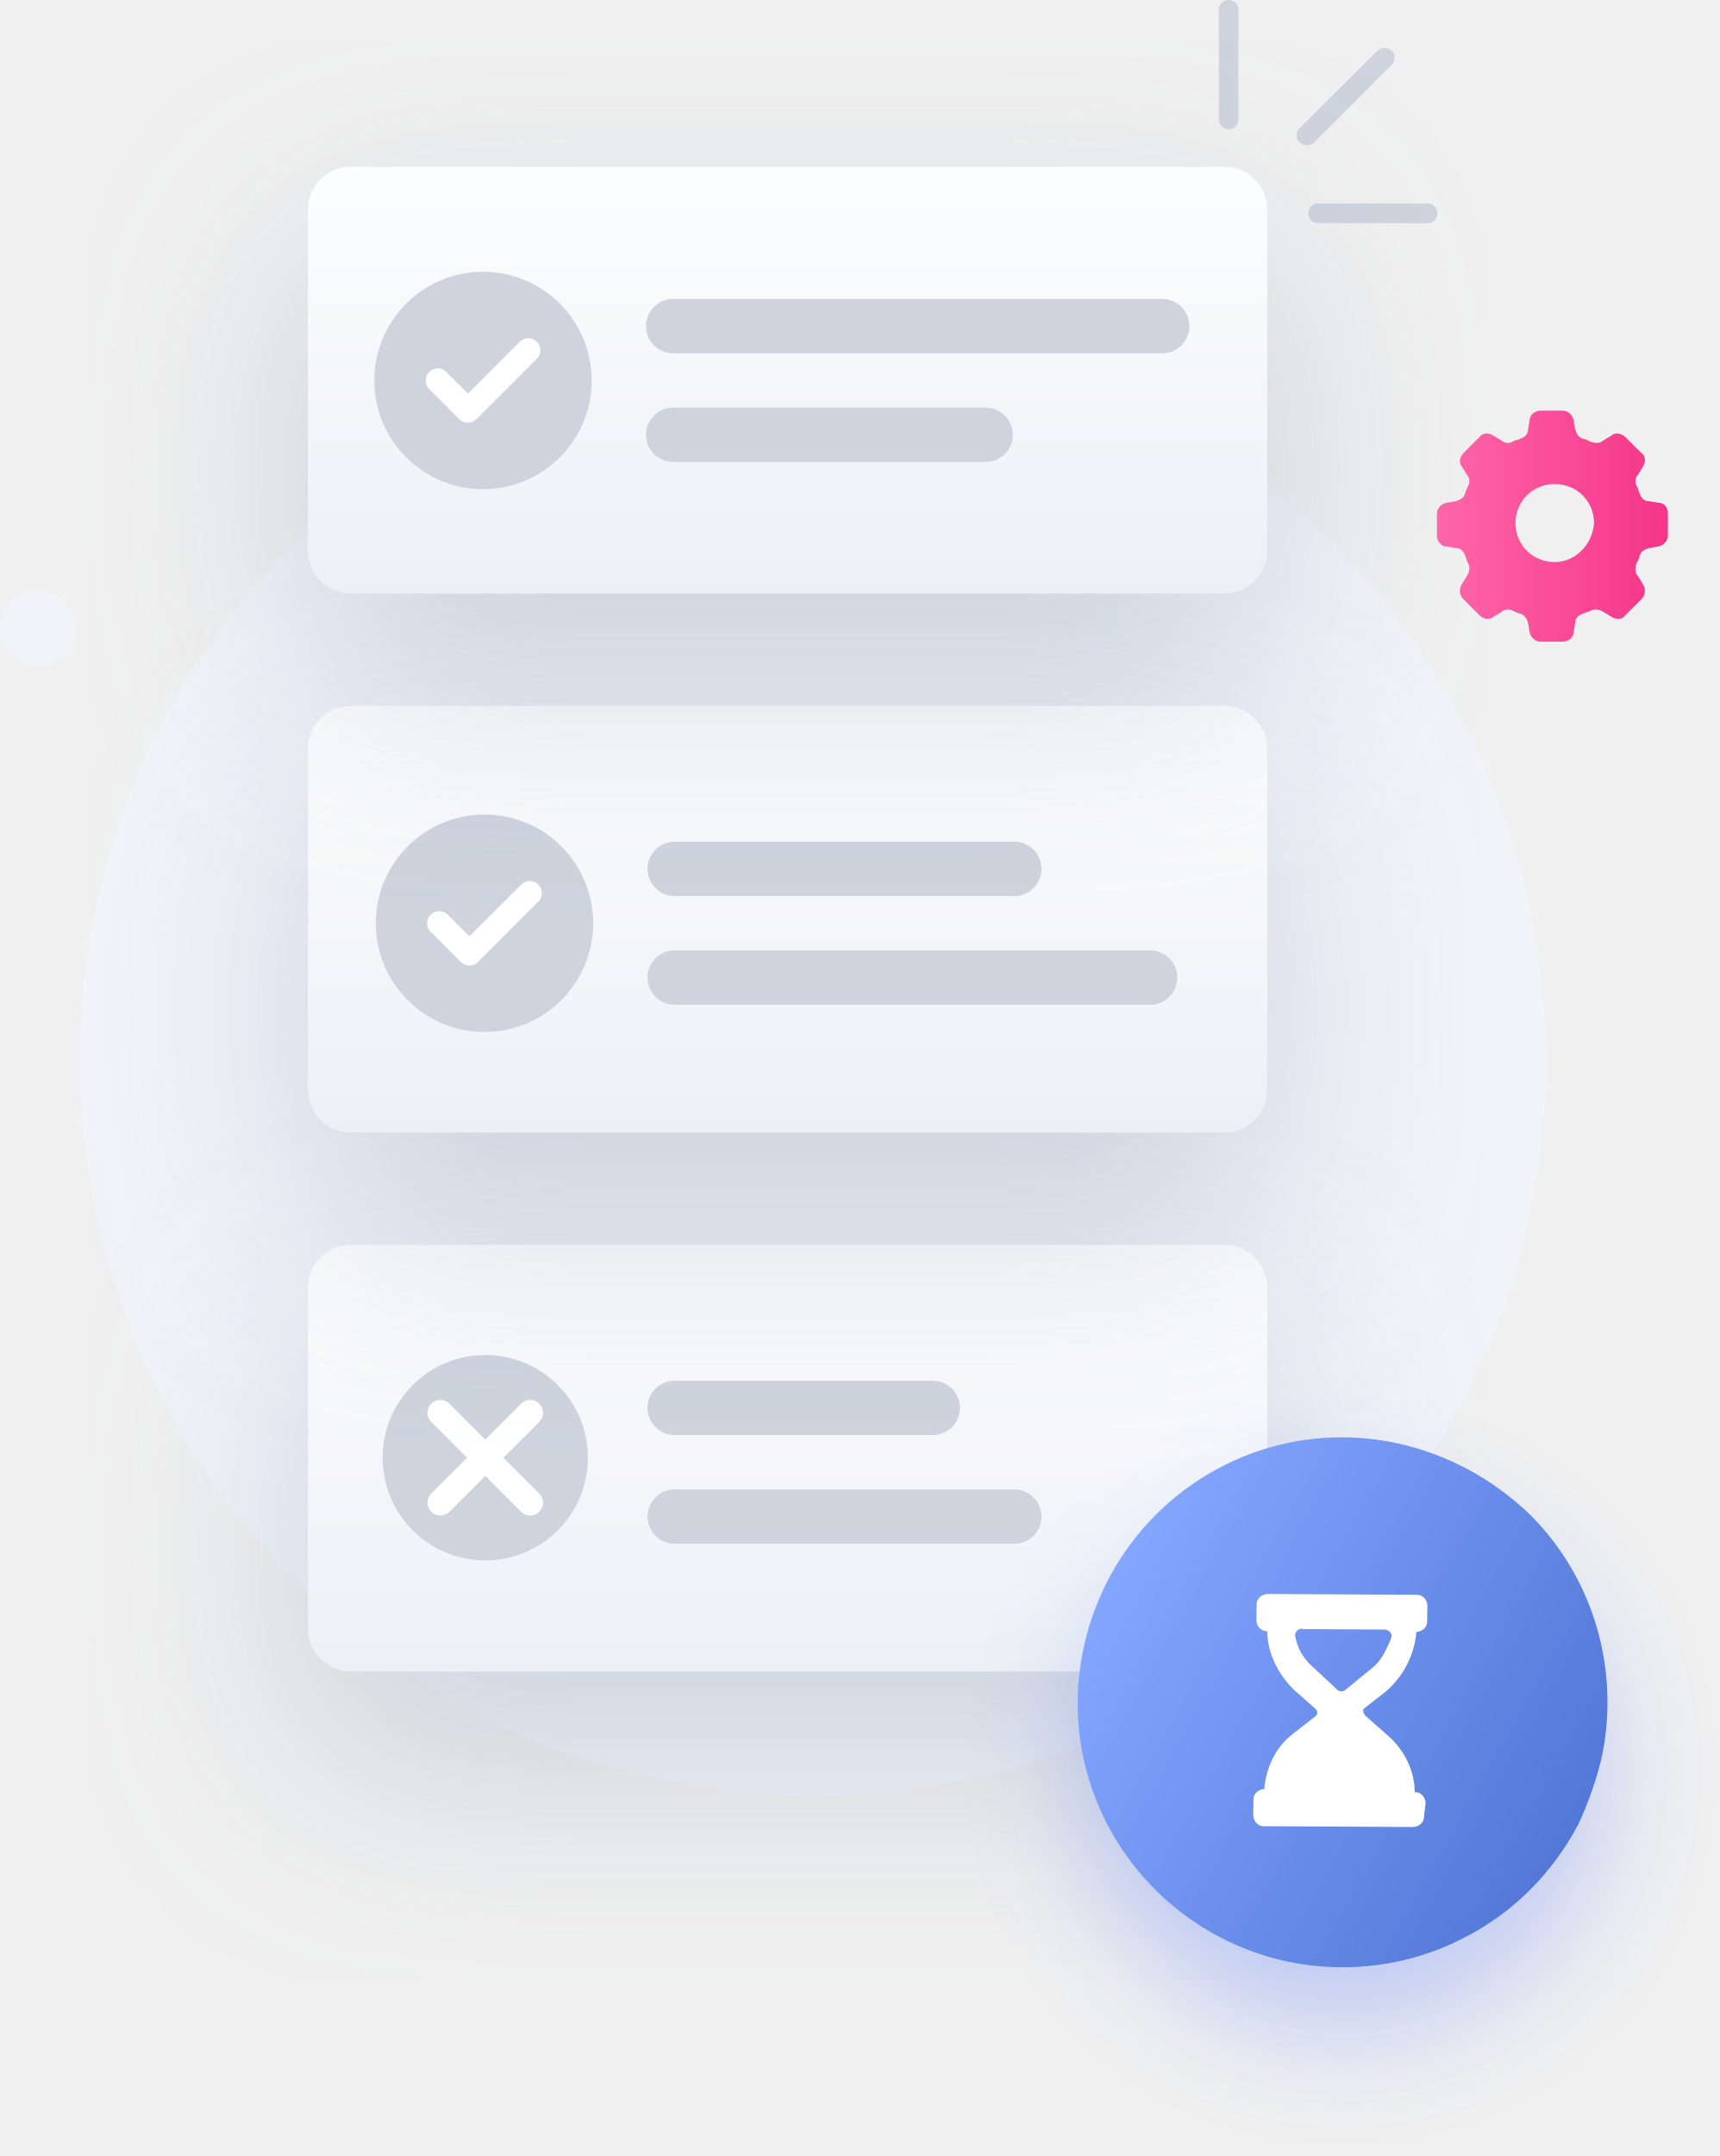
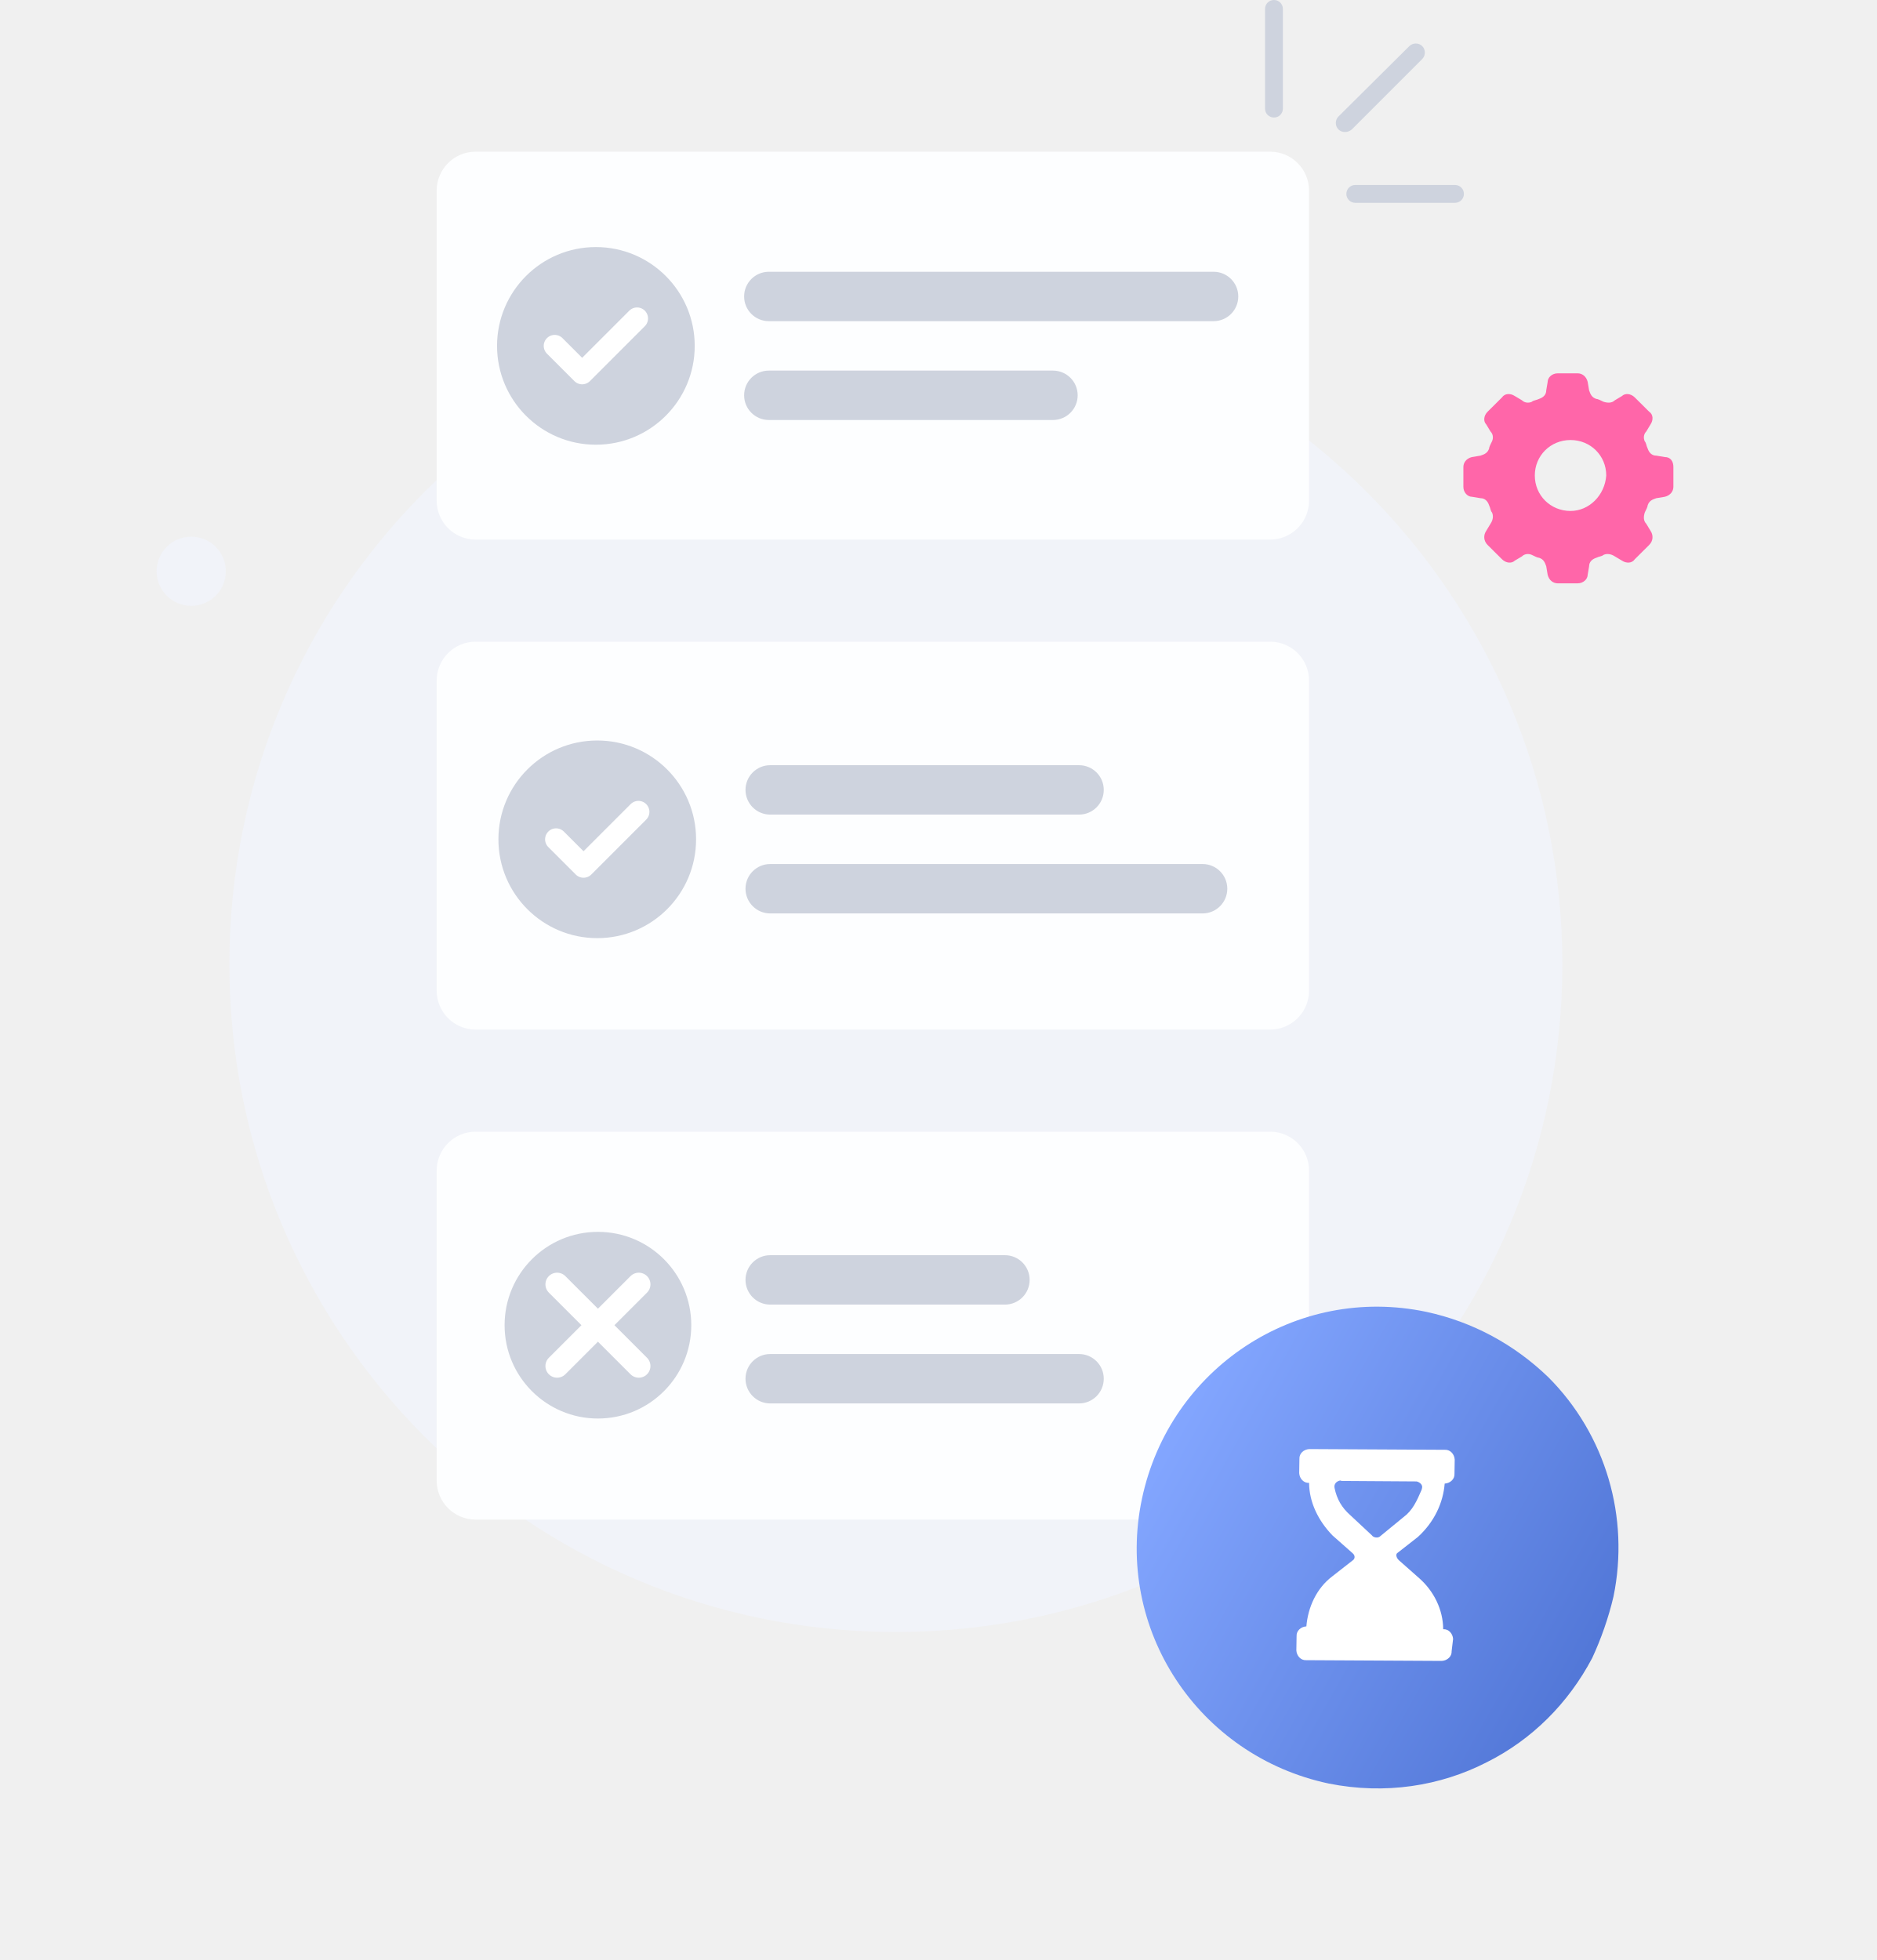
- <svg xmlns="http://www.w3.org/2000/svg" width="134" height="168" viewBox="0 0 134 168" fill="none">
+ <svg xmlns="http://www.w3.org/2000/svg" width="180" height="188" viewBox="0 0 134 168" fill="none">
  <path d="M63.359 139.885C94.906 139.885 120.482 114.309 120.482 82.648C120.482 50.988 94.794 25.412 63.359 25.412C31.811 25.412 6.235 50.988 6.235 82.648C6.235 114.309 31.811 139.885 63.359 139.885Z" fill="#F1F3F9" />
  <path d="M2.965 51.929C4.602 51.929 5.929 50.602 5.929 48.965C5.929 47.327 4.602 46 2.965 46C1.327 46 0 47.327 0 48.965C0 50.602 1.327 51.929 2.965 51.929Z" fill="#F1F3F9" />
-   <path d="M129.265 39.176L128.531 39.054C128.163 39.054 127.919 38.811 127.796 38.446C127.674 38.203 127.673 37.96 127.551 37.838C127.429 37.595 127.429 37.23 127.674 36.986L128.041 36.378C128.286 36.014 128.286 35.527 127.918 35.284L126.694 34.068C126.327 33.703 125.837 33.703 125.592 33.946L124.98 34.311C124.735 34.554 124.367 34.554 124 34.432C123.755 34.311 123.51 34.19 123.388 34.19C123.021 34.068 122.898 33.825 122.776 33.46L122.653 32.73C122.531 32.243 122.163 32 121.796 32H120.082C119.592 32 119.225 32.365 119.225 32.73L119.102 33.46C119.102 33.825 118.857 34.068 118.49 34.19C118.245 34.311 118 34.311 117.878 34.432C117.633 34.554 117.265 34.554 117.021 34.311L116.408 33.946C116.041 33.703 115.551 33.703 115.306 34.068L114.082 35.284C113.714 35.649 113.714 36.135 113.959 36.378L114.327 36.986C114.572 37.23 114.571 37.595 114.449 37.838C114.327 38.081 114.204 38.325 114.204 38.446C114.082 38.811 113.837 38.933 113.469 39.054L112.735 39.176C112.245 39.298 112 39.662 112 40.027V41.73C112 42.216 112.367 42.581 112.735 42.581L113.469 42.703C113.837 42.703 114.082 42.946 114.204 43.311C114.327 43.554 114.327 43.797 114.449 43.919C114.571 44.162 114.572 44.527 114.327 44.892L113.959 45.5C113.714 45.865 113.714 46.351 114.082 46.716L115.306 47.932C115.673 48.297 116.163 48.297 116.408 48.054L117.021 47.689C117.265 47.446 117.633 47.446 117.878 47.568C118.123 47.689 118.367 47.81 118.49 47.81C118.857 47.932 118.98 48.175 119.102 48.54L119.225 49.27C119.347 49.757 119.714 50 120.082 50H121.796C122.286 50 122.653 49.635 122.653 49.27L122.776 48.54C122.776 48.175 123.021 47.932 123.388 47.81C123.633 47.689 123.878 47.689 124 47.568C124.245 47.446 124.612 47.446 124.98 47.689L125.592 48.054C125.959 48.297 126.449 48.297 126.694 47.932L127.918 46.716C128.286 46.351 128.286 45.865 128.041 45.5L127.674 44.892C127.429 44.648 127.429 44.284 127.551 43.919C127.673 43.676 127.796 43.433 127.796 43.311C127.919 42.946 128.163 42.825 128.531 42.703L129.265 42.581C129.755 42.459 130 42.094 130 41.73V40.027C130 39.541 129.755 39.176 129.265 39.176ZM121.184 43.797C119.469 43.797 118.122 42.459 118.122 40.757C118.122 39.054 119.469 37.716 121.184 37.716C122.898 37.716 124.245 39.054 124.245 40.757C124.122 42.459 122.776 43.797 121.184 43.797Z" fill="url(#paint0_linear_548_41013)" />
+   <path d="M129.265 39.176L128.531 39.054C128.163 39.054 127.919 38.811 127.796 38.446C127.674 38.203 127.673 37.96 127.551 37.838C127.429 37.595 127.429 37.23 127.674 36.986L128.041 36.378C128.286 36.014 128.286 35.527 127.918 35.284L126.694 34.068C126.327 33.703 125.837 33.703 125.592 33.946L124.98 34.311C124.735 34.554 124.367 34.554 124 34.432C123.755 34.311 123.51 34.19 123.388 34.19C123.021 34.068 122.898 33.825 122.776 33.46L122.653 32.73C122.531 32.243 122.163 32 121.796 32H120.082C119.592 32 119.225 32.365 119.225 32.73L119.102 33.46C119.102 33.825 118.857 34.068 118.49 34.19C118.245 34.311 118 34.311 117.878 34.432C117.633 34.554 117.265 34.554 117.021 34.311L116.408 33.946C116.041 33.703 115.551 33.703 115.306 34.068L114.082 35.284C113.714 35.649 113.714 36.135 113.959 36.378L114.327 36.986C114.572 37.23 114.571 37.595 114.449 37.838C114.327 38.081 114.204 38.325 114.204 38.446C114.082 38.811 113.837 38.933 113.469 39.054L112.735 39.176C112.245 39.298 112 39.662 112 40.027V41.73C112 42.216 112.367 42.581 112.735 42.581L113.469 42.703C113.837 42.703 114.082 42.946 114.204 43.311C114.327 43.554 114.327 43.797 114.449 43.919C114.571 44.162 114.572 44.527 114.327 44.892L113.959 45.5C113.714 45.865 113.714 46.351 114.082 46.716L115.306 47.932C115.673 48.297 116.163 48.297 116.408 48.054L117.021 47.689C117.265 47.446 117.633 47.446 117.878 47.568C118.123 47.689 118.367 47.81 118.49 47.81C118.857 47.932 118.98 48.175 119.102 48.54L119.225 49.27C119.347 49.757 119.714 50 120.082 50H121.796C122.286 50 122.653 49.635 122.653 49.27L122.776 48.54C122.776 48.175 123.021 47.932 123.388 47.81C123.633 47.689 123.878 47.689 124 47.568C124.245 47.446 124.612 47.446 124.98 47.689L125.592 48.054C125.959 48.297 126.449 48.297 126.694 47.932L127.918 46.716C128.286 46.351 128.286 45.865 128.041 45.5L127.674 44.892C127.429 44.648 127.429 44.284 127.551 43.919C127.673 43.676 127.796 43.433 127.796 43.311C127.919 42.946 128.163 42.825 128.531 42.703L129.265 42.581C129.755 42.459 130 42.094 130 41.73V40.027C130 39.541 129.755 39.176 129.265 39.176ZM121.184 43.797C119.469 43.797 118.122 42.459 118.122 40.757C118.122 39.054 119.469 37.716 121.184 37.716C122.898 37.716 124.245 39.054 124.245 40.757C124.122 42.459 122.776 43.797 121.184 43.797Z" fill="#FF66A9" />
  <path d="M95.765 10.074C95.34 10.074 95 9.734 95 9.309V0.765C95 0.34 95.34 0 95.765 0C96.19 0 96.53 0.34 96.53 0.765V9.309C96.53 9.734 96.19 10.074 95.765 10.074Z" fill="#CED3DE" />
  <path d="M101.971 16.62C101.971 16.195 102.311 15.854 102.736 15.854H111.28C111.705 15.854 112.045 16.195 112.045 16.62C112.045 17.045 111.705 17.385 111.28 17.385H102.736C102.311 17.385 101.971 17.045 101.971 16.62Z" fill="#CED3DE" />
  <path d="M101.291 11.094C100.993 10.796 100.993 10.286 101.291 9.988L107.369 3.953C107.667 3.655 108.177 3.655 108.474 3.953C108.772 4.25 108.772 4.76 108.474 5.058L102.438 11.094C102.098 11.391 101.588 11.391 101.291 11.094Z" fill="#CED3DE" />
-   <g filter="url(#filter0_d_548_41013)">
-     <path d="M95.431 97C97.277 97 98.773 98.496 98.773 100.342V126.909C98.773 128.755 97.277 130.251 95.431 130.251H27.342C25.496 130.251 24 128.755 24 126.909L24 100.342C24 98.496 25.496 97 27.342 97L95.431 97Z" fill="url(#paint1_linear_548_41013)" />
+   <g filter="">
+     <path d="M95.431 97C97.277 97 98.773 98.496 98.773 100.342V126.909C98.773 128.755 97.277 130.251 95.431 130.251H27.342C25.496 130.251 24 128.755 24 126.909L24 100.342C24 98.496 25.496 97 27.342 97L95.431 97Z" fill="#FDFEFF" />
  </g>
  <rect x="50.471" y="107.588" width="24.353" height="4.235" rx="2.118" fill="#CED3DE" />
  <rect x="50.471" y="116.059" width="30.706" height="4.235" rx="2.118" fill="#CED3DE" />
  <g clip-path="url(#clip0_548_41013)">
    <rect x="29.823" y="105.588" width="16" height="16" rx="8" fill="#CED3DE" />
    <path d="M34.323 117.088L41.324 110.088" stroke="white" stroke-width="2" stroke-linecap="round" stroke-linejoin="round" />
    <path d="M34.323 110.088L41.323 117.088" stroke="white" stroke-width="2" stroke-linecap="round" stroke-linejoin="round" />
  </g>
-   <g filter="url(#filter1_d_548_41013)">
-     <path d="M95.431 55C97.277 55 98.773 56.496 98.773 58.342V84.909C98.773 86.755 97.277 88.251 95.431 88.251H27.342C25.496 88.251 24 86.755 24 84.909L24 58.342C24 56.496 25.496 55 27.342 55L95.431 55Z" fill="url(#paint2_linear_548_41013)" />
+   <g filter="">
+     <path d="M95.431 55C97.277 55 98.773 56.496 98.773 58.342V84.909C98.773 86.755 97.277 88.251 95.431 88.251H27.342C25.496 88.251 24 86.755 24 84.909L24 58.342C24 56.496 25.496 55 27.342 55L95.431 55Z" fill="#FDFEFF" />
  </g>
  <rect x="50.471" y="65.588" width="30.706" height="4.235" rx="2.118" fill="#CED3DE" />
  <rect x="50.471" y="74.059" width="41.294" height="4.235" rx="2.118" fill="#CED3DE" />
  <rect x="29.294" y="63.471" width="16.941" height="16.941" rx="8.471" fill="#CED3DE" />
  <path d="M34.235 71.941L36.588 74.294L41.294 69.588" stroke="white" stroke-width="1.882" stroke-linecap="round" stroke-linejoin="round" />
-   <g filter="url(#filter2_d_548_41013)">
-     <path d="M95.431 13C97.277 13 98.773 14.496 98.773 16.342V42.909C98.773 44.755 97.277 46.251 95.431 46.251H27.342C25.496 46.251 24 44.755 24 42.909L24 16.342C24 14.496 25.496 13 27.342 13L95.431 13Z" fill="url(#paint3_linear_548_41013)" />
+   <g filter="#FDFEFF">
+     <path d="M95.431 13C97.277 13 98.773 14.496 98.773 16.342V42.909C98.773 44.755 97.277 46.251 95.431 46.251H27.342C25.496 46.251 24 44.755 24 42.909L24 16.342C24 14.496 25.496 13 27.342 13L95.431 13Z" fill="#FDFEFF" />
  </g>
  <rect x="50.353" y="23.294" width="42.353" height="4.235" rx="2.118" fill="#CED3DE" />
  <rect x="50.353" y="31.765" width="28.588" height="4.235" rx="2.118" fill="#CED3DE" />
  <rect x="29.177" y="21.177" width="16.941" height="16.941" rx="8.471" fill="#CED3DE" />
  <path d="M34.118 29.647L36.471 32L41.176 27.294" stroke="white" stroke-width="1.882" stroke-linecap="round" stroke-linejoin="round" />
-   <g filter="url(#filter3_d_548_41013)">
+   <g filter="">
    <path d="M124.864 136.856C124.434 138.684 123.789 140.511 123.037 142.124C120.994 145.995 117.877 149.113 114.008 151.048C110.031 153.091 105.302 153.843 100.465 152.876C89.286 150.51 82.085 139.651 84.45 128.47C86.814 117.288 97.67 110.084 108.849 112.45C112.825 113.31 116.372 115.245 119.275 118.041C124.219 122.986 126.261 130.082 124.864 136.856Z" fill="url(#paint4_linear_548_41013)" />
  </g>
  <path d="M110.398 127.165C110.865 127.138 111.266 126.787 111.237 126.322L111.257 125.106C111.228 124.64 110.876 124.241 110.409 124.268L98.786 124.206C98.319 124.234 97.919 124.585 97.947 125.05L97.928 126.266C97.956 126.731 98.309 127.131 98.776 127.104C98.784 128.785 99.584 130.373 100.784 131.61L102.518 133.143C102.765 133.362 102.689 133.647 102.508 133.751L100.764 135.115C99.42 136.129 98.677 137.761 98.543 139.404C98.076 139.432 97.676 139.782 97.704 140.248L97.684 141.464C97.713 141.929 98.065 142.329 98.532 142.301L110.155 142.363C110.622 142.335 111.022 141.985 110.994 141.519L111.118 140.484C111.089 140.019 110.737 139.619 110.27 139.647C110.261 137.965 109.462 136.377 108.223 135.282L106.49 133.75C106.242 133.531 106.176 133.207 106.357 133.103L108.101 131.739C109.521 130.441 110.264 128.808 110.398 127.165ZM106.872 130.036L104.909 131.647C104.69 131.894 104.261 131.779 104.157 131.598L102.319 129.884C101.576 129.228 101.157 128.505 100.957 127.535C100.891 127.212 101.11 126.966 101.434 126.9C101.434 126.9 101.434 126.9 101.577 126.938L107.998 126.98C108.283 127.057 108.531 127.275 108.455 127.56C108.455 127.56 108.455 127.56 108.417 127.703C108.007 128.661 107.635 129.477 106.872 130.036Z" fill="white" />
  <defs>
    <filter id="filter0_d_548_41013" x="7" y="87" width="108.773" height="67.251" filterUnits="userSpaceOnUse" color-interpolation-filters="sRGB">
      <feFlood flood-opacity="0" result="BackgroundImageFix" />
      <feColorMatrix in="SourceAlpha" type="matrix" values="0 0 0 0 0 0 0 0 0 0 0 0 0 0 0 0 0 0 127 0" result="hardAlpha" />
      <feOffset dy="7" />
      <feGaussianBlur stdDeviation="8.5" />
      <feColorMatrix type="matrix" values="0 0 0 0 0.398 0 0 0 0 0.477 0 0 0 0 0.575 0 0 0 0.27 0" />
      <feBlend mode="normal" in2="BackgroundImageFix" result="effect1_dropShadow_548_41013" />
      <feBlend mode="normal" in="SourceGraphic" in2="effect1_dropShadow_548_41013" result="shape" />
    </filter>
    <filter id="filter1_d_548_41013" x="7" y="45" width="108.773" height="67.251" filterUnits="userSpaceOnUse" color-interpolation-filters="sRGB">
      <feFlood flood-opacity="0" result="BackgroundImageFix" />
      <feColorMatrix in="SourceAlpha" type="matrix" values="0 0 0 0 0 0 0 0 0 0 0 0 0 0 0 0 0 0 127 0" result="hardAlpha" />
      <feOffset dy="7" />
      <feGaussianBlur stdDeviation="8.5" />
      <feColorMatrix type="matrix" values="0 0 0 0 0.398 0 0 0 0 0.477 0 0 0 0 0.575 0 0 0 0.27 0" />
      <feBlend mode="normal" in2="BackgroundImageFix" result="effect1_dropShadow_548_41013" />
      <feBlend mode="normal" in="SourceGraphic" in2="effect1_dropShadow_548_41013" result="shape" />
    </filter>
    <filter id="filter2_d_548_41013" x="7" y="3" width="108.773" height="67.251" filterUnits="userSpaceOnUse" color-interpolation-filters="sRGB">
      <feFlood flood-opacity="0" result="BackgroundImageFix" />
      <feColorMatrix in="SourceAlpha" type="matrix" values="0 0 0 0 0 0 0 0 0 0 0 0 0 0 0 0 0 0 127 0" result="hardAlpha" />
      <feOffset dy="7" />
      <feGaussianBlur stdDeviation="8.5" />
      <feColorMatrix type="matrix" values="0 0 0 0 0.398 0 0 0 0 0.477 0 0 0 0 0.575 0 0 0 0.27 0" />
      <feBlend mode="normal" in2="BackgroundImageFix" result="effect1_dropShadow_548_41013" />
      <feBlend mode="normal" in="SourceGraphic" in2="effect1_dropShadow_548_41013" result="shape" />
    </filter>
    <filter id="filter3_d_548_41013" x="75.529" y="108.824" width="58.235" height="58.235" filterUnits="userSpaceOnUse" color-interpolation-filters="sRGB">
      <feFlood flood-opacity="0" result="BackgroundImageFix" />
      <feColorMatrix in="SourceAlpha" type="matrix" values="0 0 0 0 0 0 0 0 0 0 0 0 0 0 0 0 0 0 127 0" result="hardAlpha" />
      <feOffset dy="5.294" />
      <feGaussianBlur stdDeviation="4.235" />
      <feColorMatrix type="matrix" values="0 0 0 0 0.113 0 0 0 0 0.296 0 0 0 0 1 0 0 0 0.22 0" />
      <feBlend mode="normal" in2="BackgroundImageFix" result="effect1_dropShadow_548_41013" />
      <feBlend mode="normal" in="SourceGraphic" in2="effect1_dropShadow_548_41013" result="shape" />
    </filter>
    <linearGradient id="paint0_linear_548_41013" x1="112.025" y1="40.761" x2="129.486" y2="40.761" gradientUnits="userSpaceOnUse">
      <stop stop-color="#FF66A9" />
      <stop offset="1" stop-color="#F53689" />
    </linearGradient>
    <linearGradient id="paint1_linear_548_41013" x1="61.362" y1="96.231" x2="61.362" y2="130.61" gradientUnits="userSpaceOnUse">
      <stop stop-color="#FDFEFF" />
      <stop offset="0.996" stop-color="#ECF0F5" />
    </linearGradient>
    <linearGradient id="paint2_linear_548_41013" x1="61.362" y1="54.231" x2="61.362" y2="88.61" gradientUnits="userSpaceOnUse">
      <stop stop-color="#FDFEFF" />
      <stop offset="0.996" stop-color="#ECF0F5" />
    </linearGradient>
    <linearGradient id="paint3_linear_548_41013" x1="61.362" y1="12.231" x2="61.362" y2="46.61" gradientUnits="userSpaceOnUse">
      <stop stop-color="#FDFEFF" />
      <stop offset="0.996" stop-color="#ECF0F5" />
    </linearGradient>
    <linearGradient id="paint4_linear_548_41013" x1="86.417" y1="122.814" x2="122.979" y2="143.408" gradientUnits="userSpaceOnUse">
      <stop stop-color="#83A6FF" />
      <stop offset="0.995" stop-color="#5277D7" />
    </linearGradient>
    <clipPath id="clip0_548_41013">
      <rect x="29.294" y="105.471" width="16.941" height="16.941" rx="3.765" fill="white" />
    </clipPath>
  </defs>
</svg>
